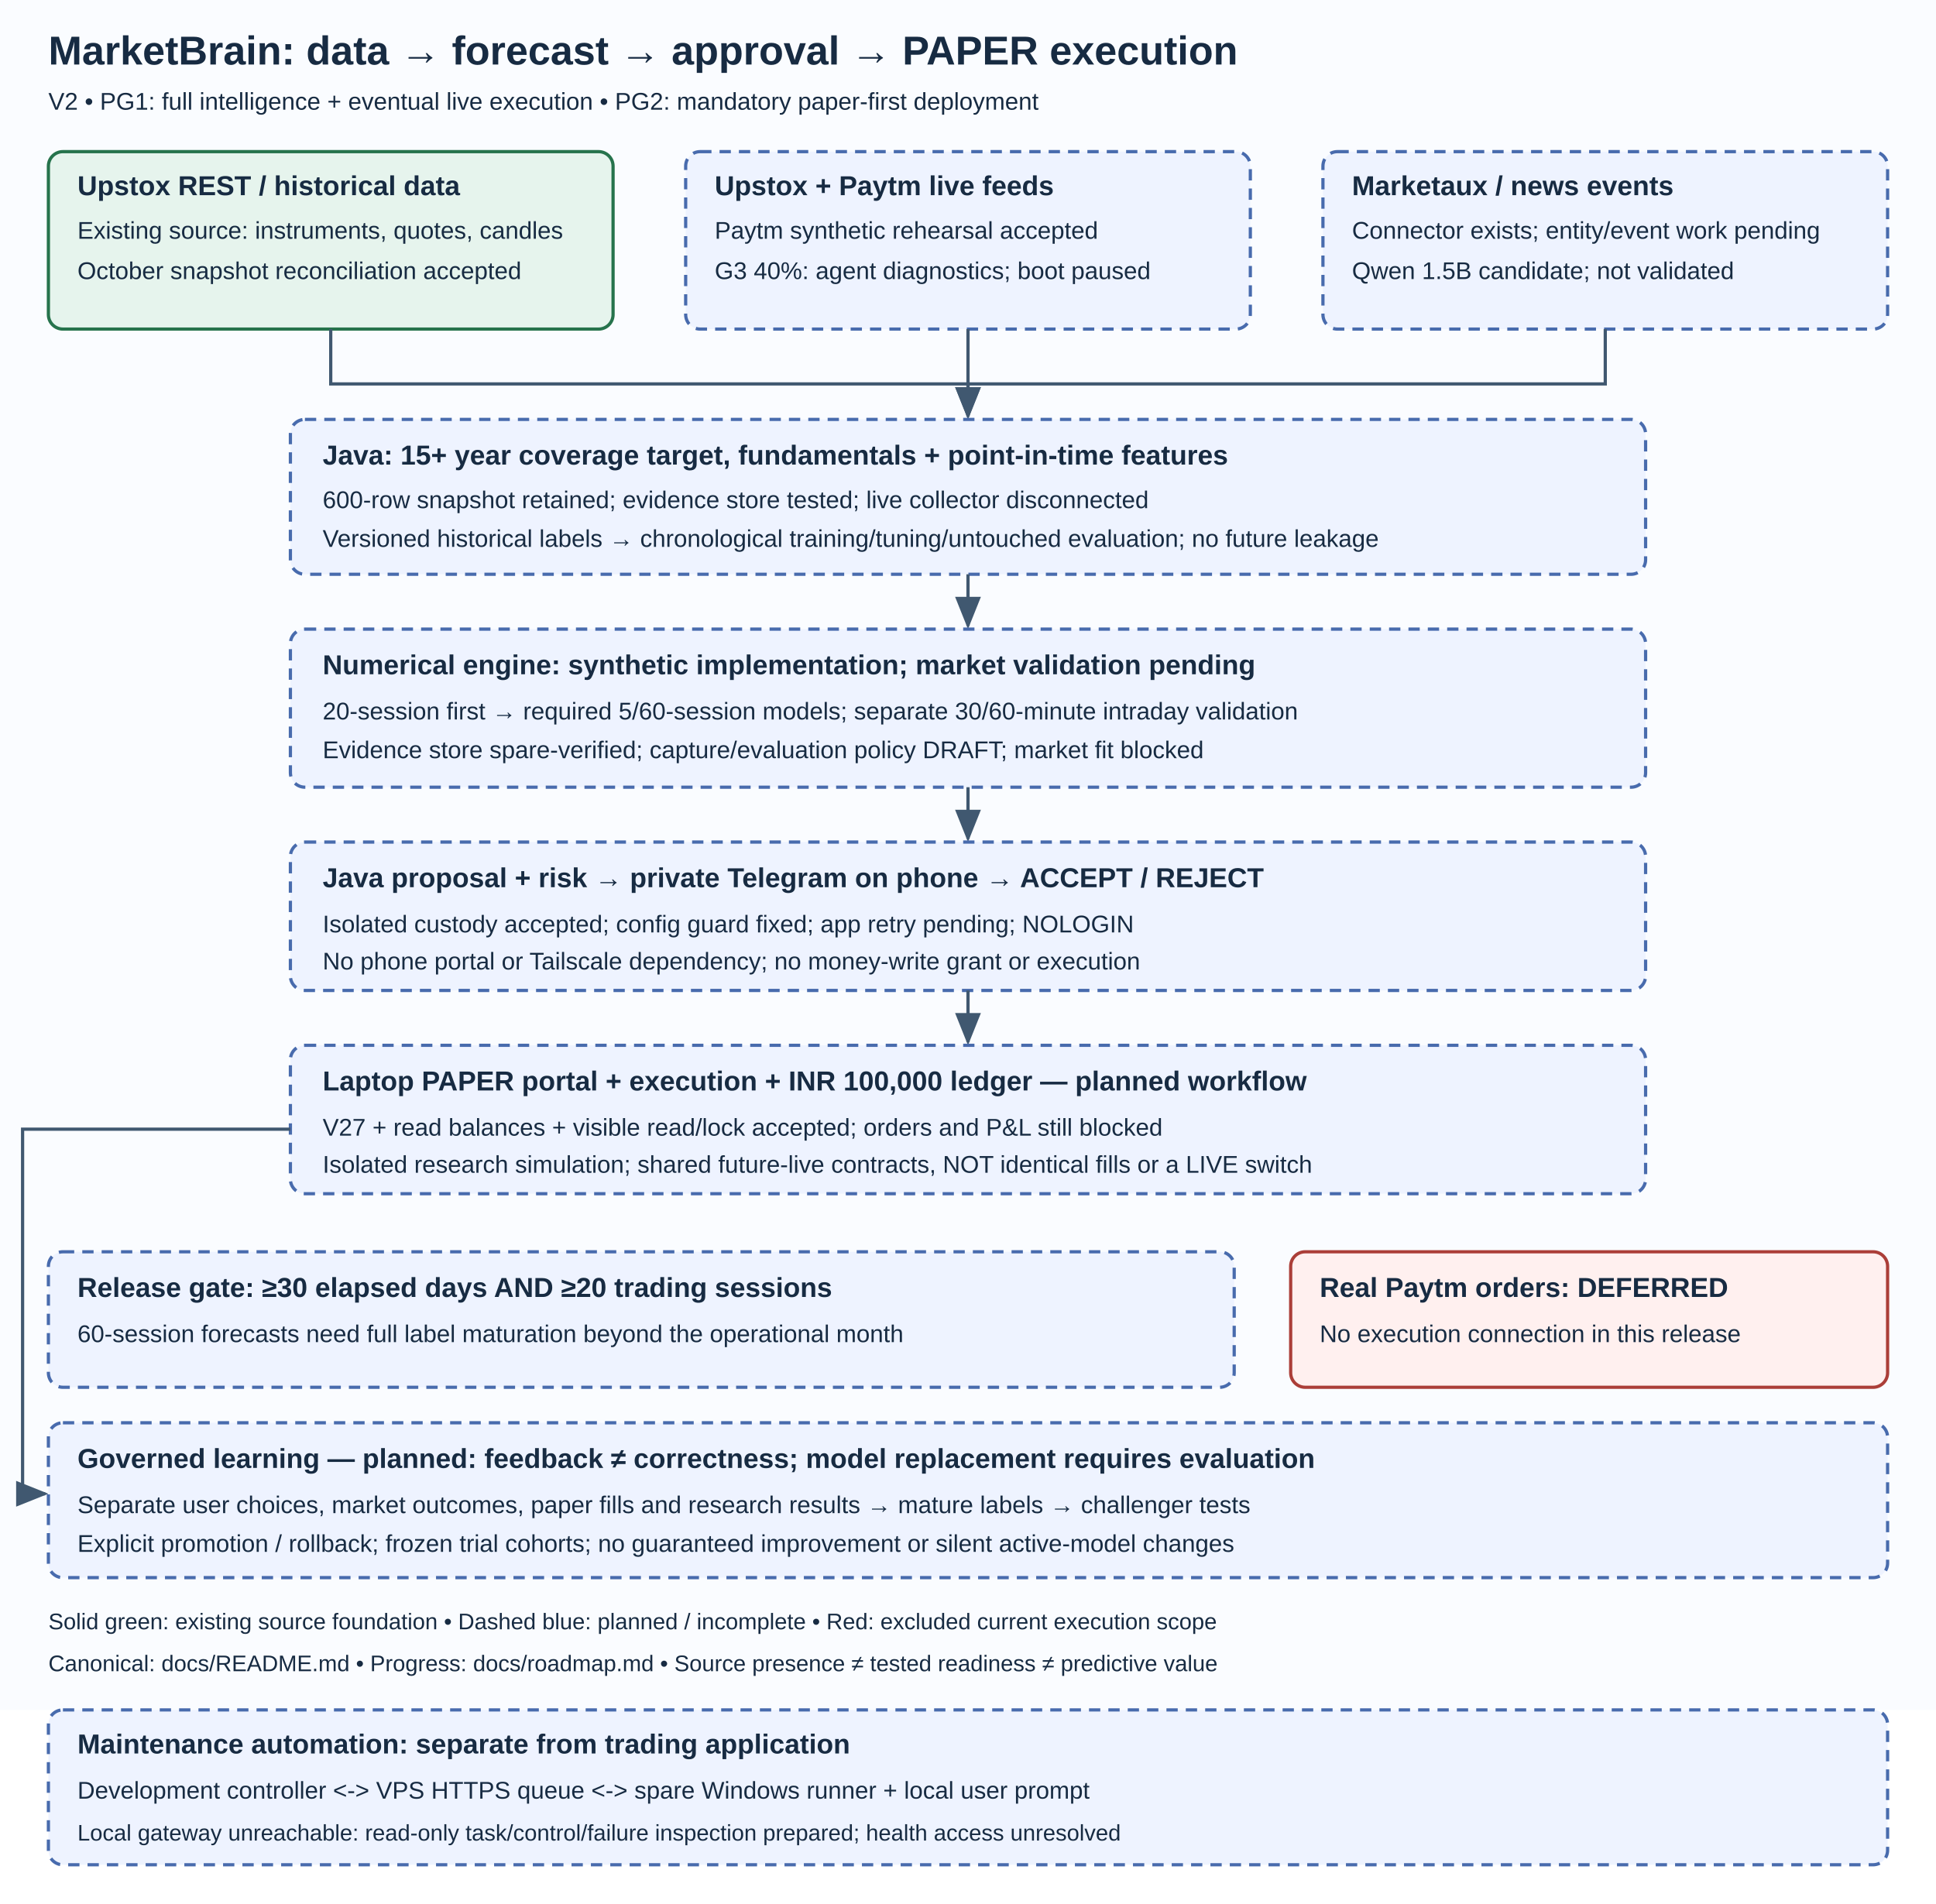
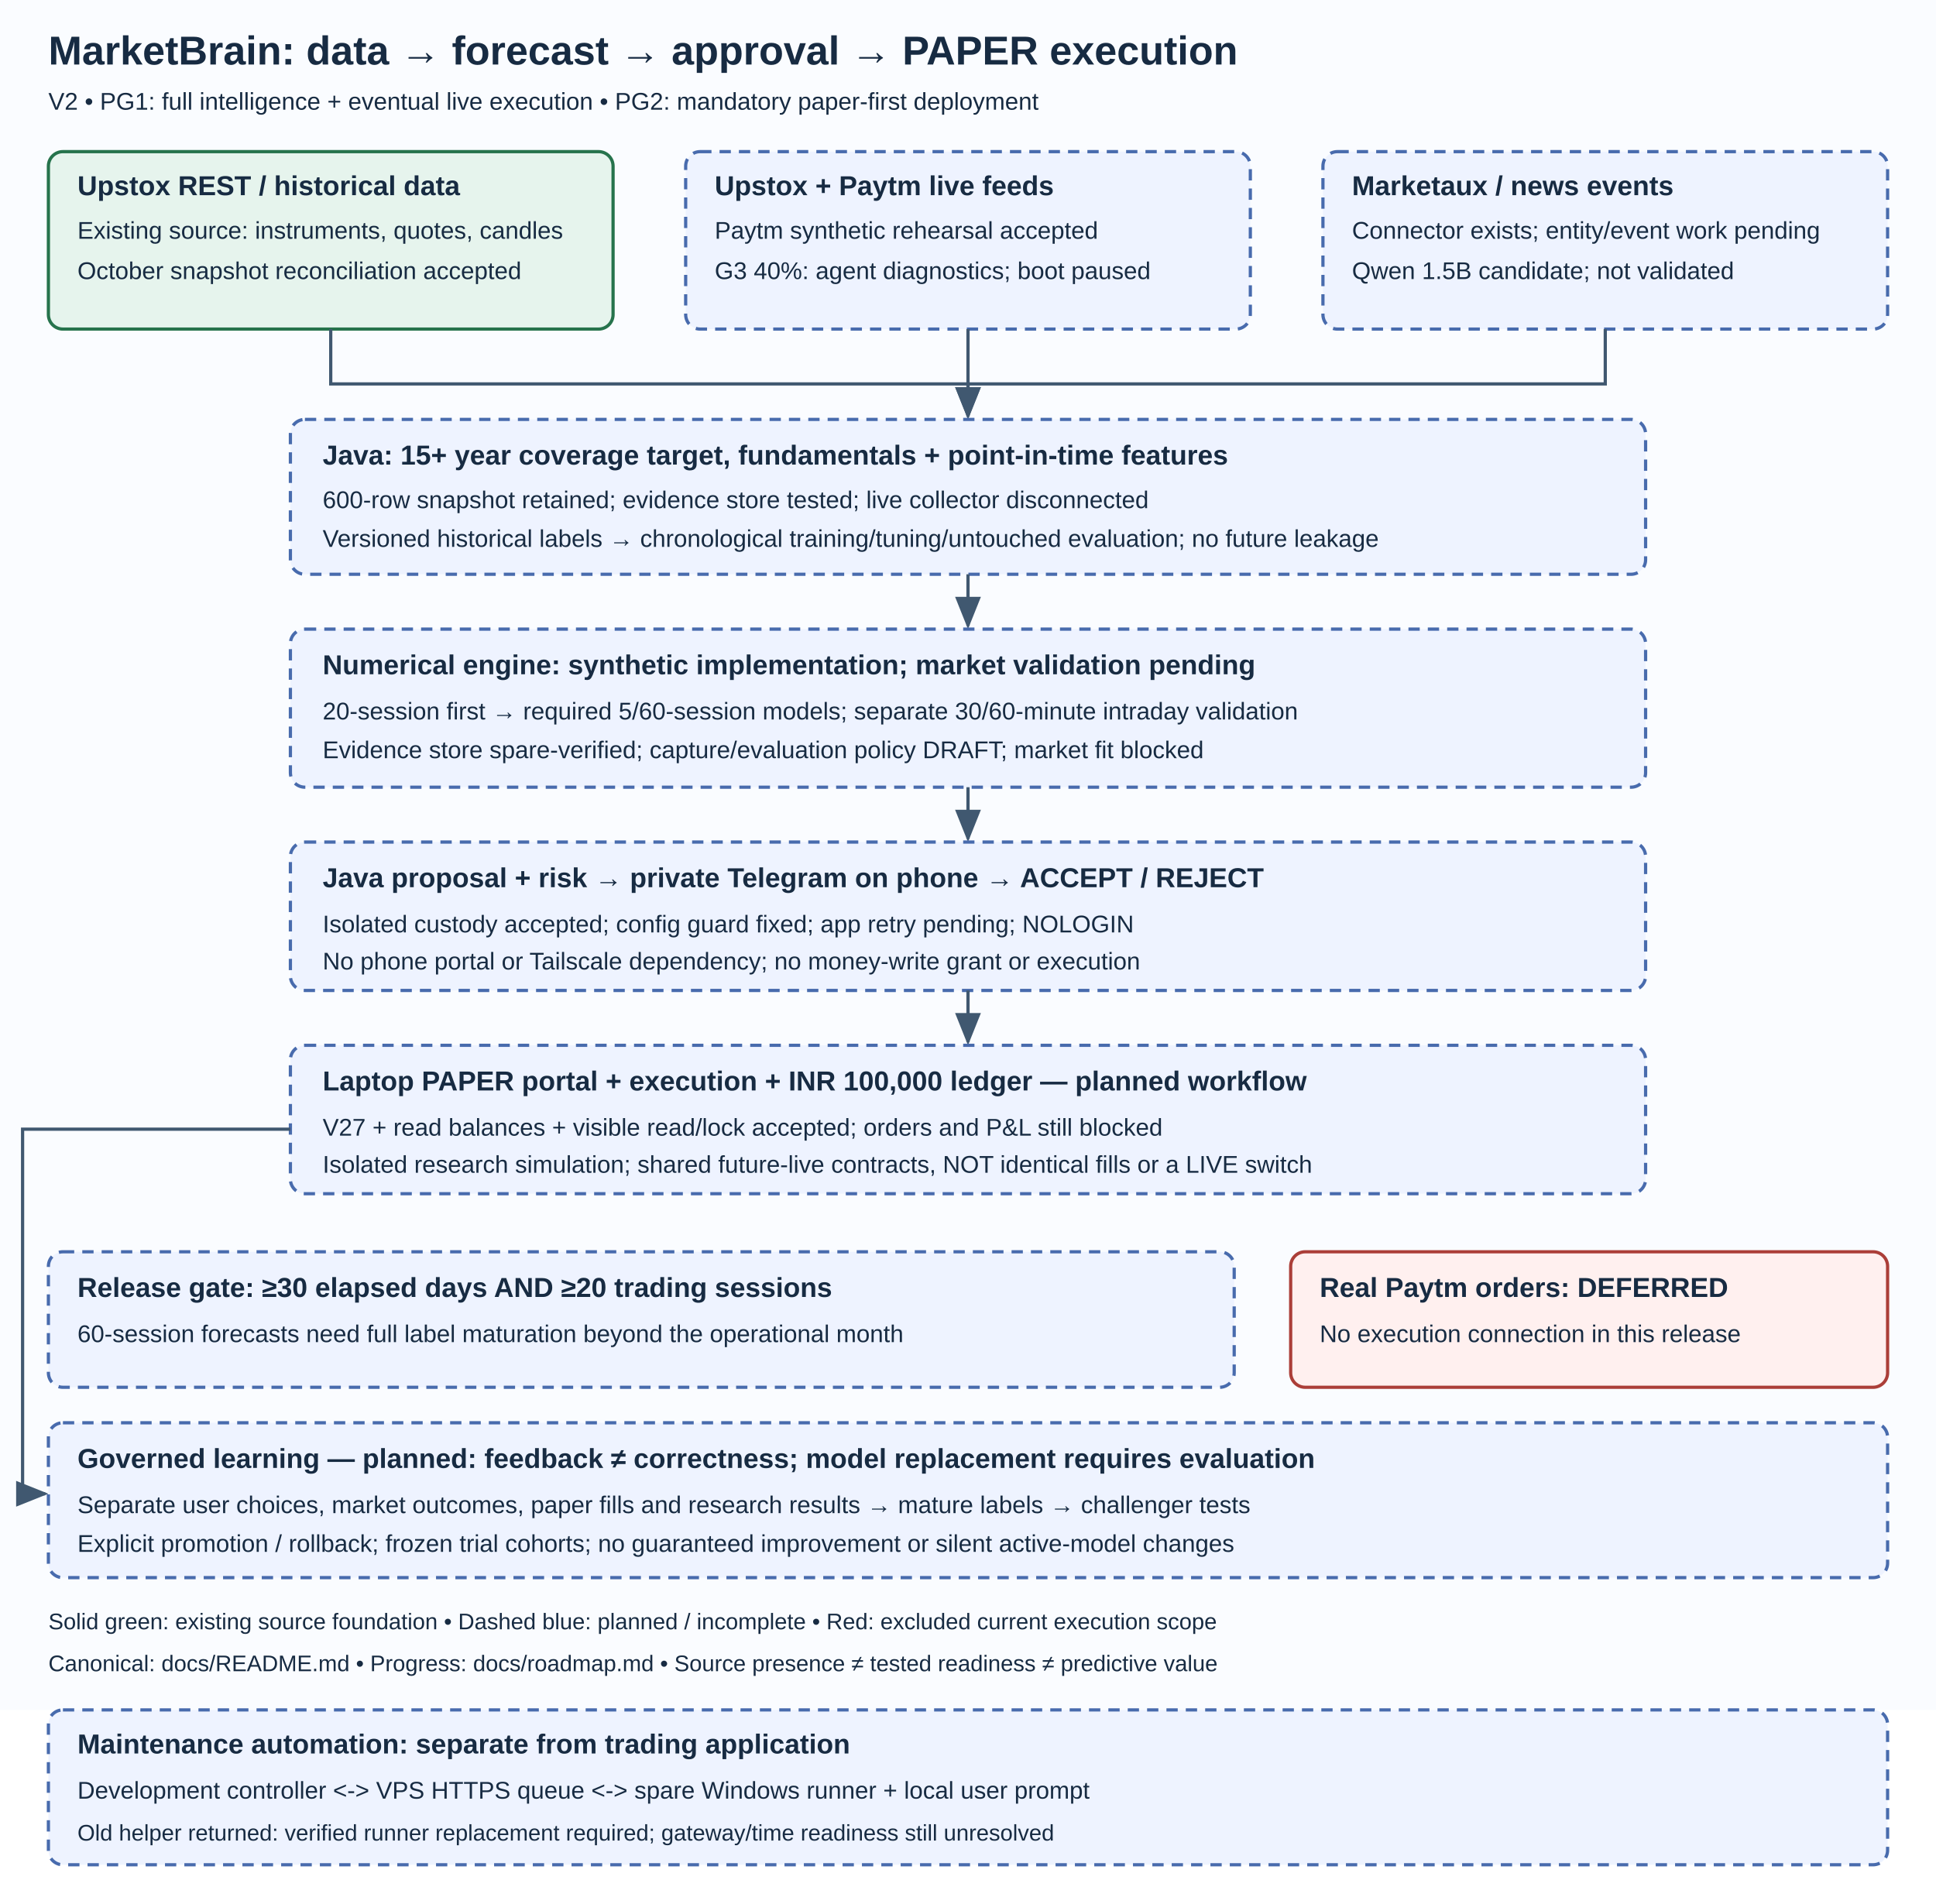
<svg xmlns="http://www.w3.org/2000/svg" width="1200" height="1180" viewBox="0 0 1200 1180" role="img" aria-labelledby="title desc">
  <defs>
    <marker id="arrow" markerWidth="10" markerHeight="8" refX="9" refY="4" orient="auto">
      <path d="M0,0 L10,4 L0,8 Z" fill="#405870" />
    </marker>
    <style>
      text { font-family: Arial, sans-serif; fill: #172b42; }
      .heading { font-size: 25px; font-weight: bold; }
      .label { font-size: 17px; font-weight: bold; }
      .body { font-size: 15px; }
      .small { font-size: 14px; }
      .existing { fill: #e6f4ed; stroke: #26734c; stroke-width: 2; }
      .planned { fill: #eef3ff; stroke: #486bad; stroke-width: 2; stroke-dasharray: 7 5; }
      .blocked { fill: #fff0ef; stroke: #ab3e38; stroke-width: 2; }
      .line { fill: none; stroke: #405870; stroke-width: 2; marker-end: url(#arrow); }
    </style>
  </defs>
  <rect width="1200" height="1060" fill="#fafcff" />
  <text x="30" y="40" class="heading">MarketBrain: data → forecast → approval → PAPER execution</text>
  <text x="30" y="68" class="body">V2 • PG1: full intelligence + eventual live execution • PG2: mandatory paper-first deployment</text>
  <rect x="30" y="94" width="350" height="110" rx="9" class="existing" />
  <text x="48" y="121" class="label">Upstox REST / historical data</text>
  <text x="48" y="148" class="body">Existing source: instruments, quotes, candles</text>
  <text x="48" y="173" class="body">October snapshot reconciliation accepted</text>
  <rect x="425" y="94" width="350" height="110" rx="9" class="planned" />
  <text x="443" y="121" class="label">Upstox + Paytm live feeds</text>
  <text x="443" y="148" class="body">Paytm synthetic rehearsal accepted</text>
  <text x="443" y="173" class="body">G3 40%: agent diagnostics; boot paused</text>
  <rect x="820" y="94" width="350" height="110" rx="9" class="planned" />
  <text x="838" y="121" class="label">Marketaux / news events</text>
  <text x="838" y="148" class="body">Connector exists; entity/event work pending</text>
  <text x="838" y="173" class="body">Qwen 1.5B candidate; not validated</text>
  <path d="M205 204 V238 H600 V258" class="line" />
  <path d="M600 204 V258" class="line" />
  <path d="M995 204 V238 H600" fill="none" stroke="#405870" stroke-width="2" />
  <rect x="180" y="260" width="840" height="96" rx="9" class="planned" />
  <text x="200" y="288" class="label">Java: 15+ year coverage target, fundamentals + point-in-time features</text>
  <text x="200" y="315" class="body">600-row snapshot retained; evidence store tested; live collector disconnected</text>
  <text x="200" y="339" class="body">Versioned historical labels → chronological training/tuning/untouched evaluation; no future leakage</text>
  <path d="M600 356 V388" class="line" />
  <rect x="180" y="390" width="840" height="98" rx="9" class="planned" />
  <text x="200" y="418" class="label">Numerical engine: synthetic implementation; market validation pending</text>
  <text x="200" y="446" class="body">20-session first → required 5/60-session models; separate 30/60-minute intraday validation</text>
  <text x="200" y="470" class="body">Evidence store spare-verified; capture/evaluation policy DRAFT; market fit blocked</text>
  <path d="M600 488 V520" class="line" />
  <rect x="180" y="522" width="840" height="92" rx="9" class="planned" />
  <text x="200" y="550" class="label">Java proposal + risk → private Telegram on phone → ACCEPT / REJECT</text>
  <text x="200" y="578" class="body">Isolated custody accepted; config guard fixed; app retry pending; NOLOGIN</text>
  <text x="200" y="601" class="body">No phone portal or Tailscale dependency; no money-write grant or execution</text>
  <path d="M600 614 V646" class="line" />
  <rect x="180" y="648" width="840" height="92" rx="9" class="planned" />
  <text x="200" y="676" class="label">Laptop PAPER portal + execution + INR 100,000 ledger — planned workflow</text>
  <text x="200" y="704" class="body">V27 + read balances + visible read/lock accepted; orders and P&amp;L still blocked</text>
  <text x="200" y="727" class="body">Isolated research simulation; shared future-live contracts, NOT identical fills or a LIVE switch</text>
  <rect x="30" y="776" width="735" height="84" rx="9" class="planned" />
  <text x="48" y="804" class="label">Release gate: ≥30 elapsed days AND ≥20 trading sessions</text>
  <text x="48" y="832" class="body">60-session forecasts need full label maturation beyond the operational month</text>
  <rect x="800" y="776" width="370" height="84" rx="9" class="blocked" />
  <text x="818" y="804" class="label">Real Paytm orders: DEFERRED</text>
  <text x="818" y="832" class="body">No execution connection in this release</text>
  <path d="M180 700 H14 V926 H28" class="line" />
  <rect x="30" y="882" width="1140" height="96" rx="9" class="planned" />
  <text x="48" y="910" class="label">Governed learning — planned: feedback ≠ correctness; model replacement requires evaluation</text>
  <text x="48" y="938" class="body">Separate user choices, market outcomes, paper fills and research results → mature labels → challenger tests</text>
  <text x="48" y="962" class="body">Explicit promotion / rollback; frozen trial cohorts; no guaranteed improvement or silent active-model changes</text>
  <text x="30" y="1010" class="small">Solid green: existing source foundation • Dashed blue: planned / incomplete • Red: excluded current execution scope</text>
  <text x="30" y="1036" class="small">Canonical: docs/README.md • Progress: docs/roadmap.md • Source presence ≠ tested readiness ≠ predictive value</text>
  <rect x="30" y="1060" width="1140" height="96" rx="9" class="planned" />
  <text x="48" y="1087" class="label">Maintenance automation: separate from trading application</text>
  <text x="48" y="1115" class="body">Development controller &lt;-&gt; VPS HTTPS queue &lt;-&gt; spare Windows runner + local user prompt</text>
-   <text x="48" y="1141" class="small">Local gateway unreachable: read-only task/control/failure inspection prepared; health access unresolved</text>
+   <text x="48" y="1141" class="small">Old helper returned: verified runner replacement required; gateway/time readiness still unresolved</text>
</svg>
